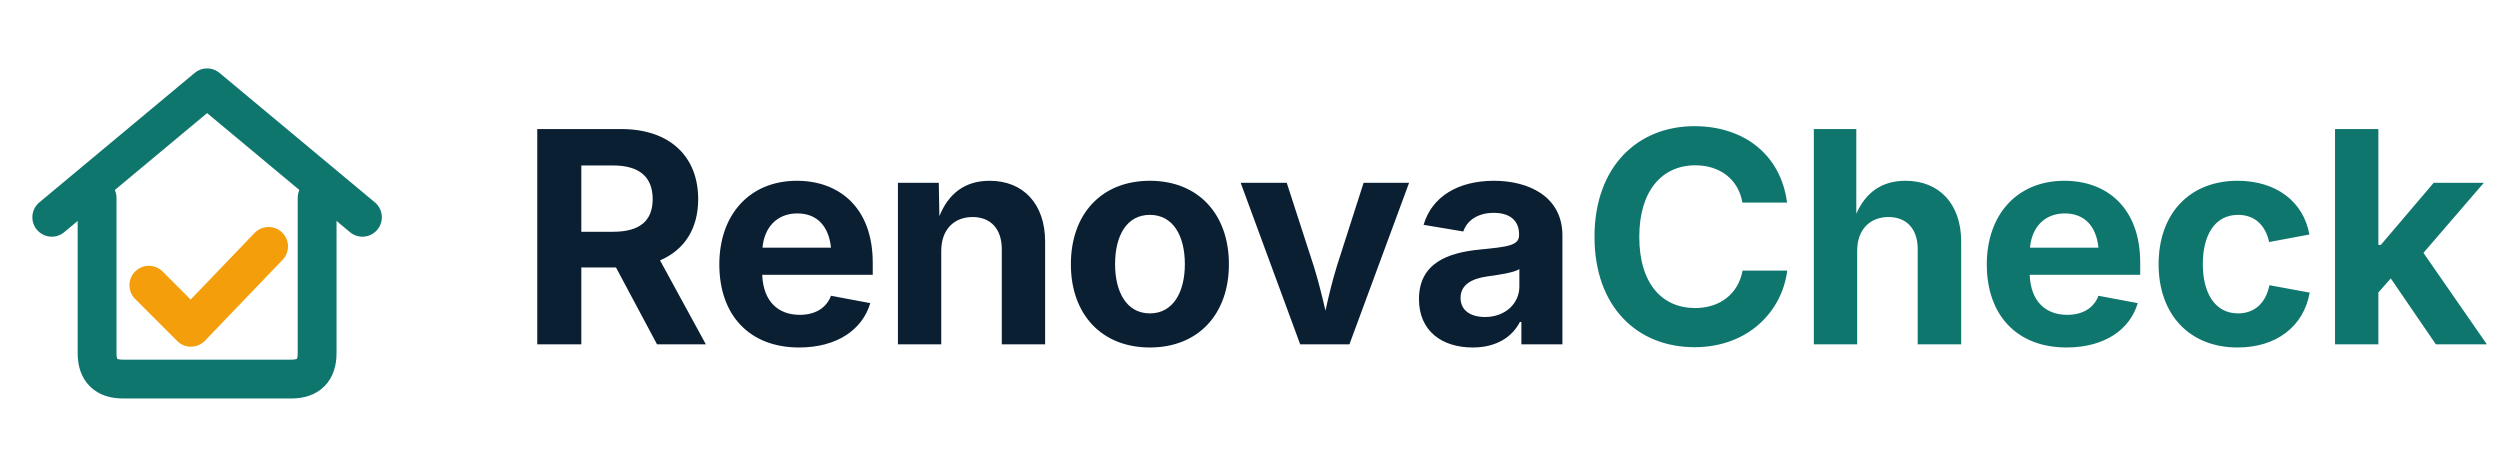
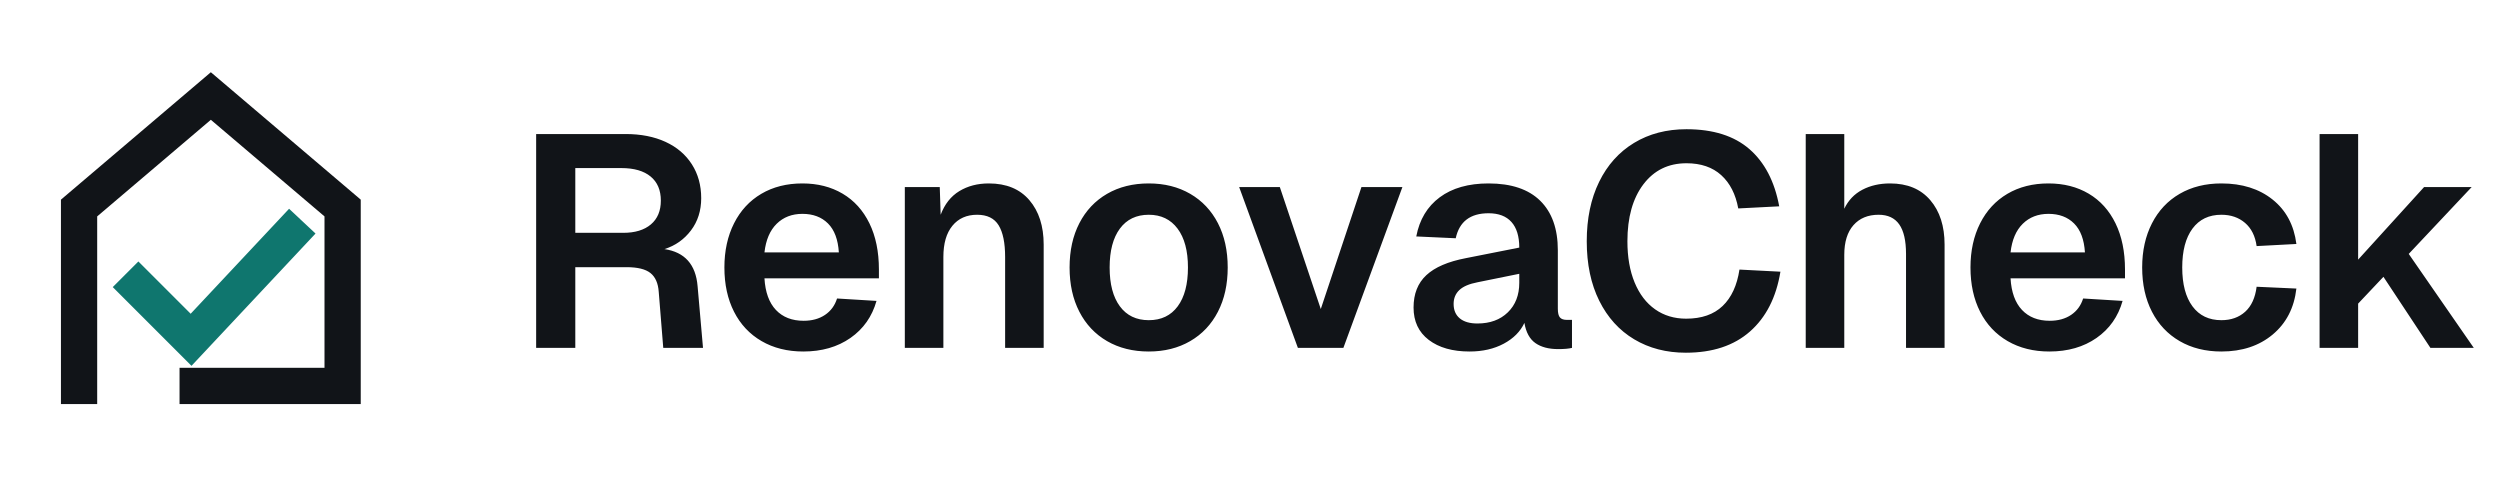
- <svg xmlns="http://www.w3.org/2000/svg" viewBox="0 0 338 64" width="338" height="64" role="img" aria-label="RenovaCheck">
+ <svg xmlns="http://www.w3.org/2000/svg" viewBox="0 0 332 64" width="332" height="64" role="img" aria-label="RenovaCheck">
  <g transform="translate(0 4.0) scale(0.875)">
-     <path d="M8 29 L32 9 L56 29" stroke="#0F766E" fill="none" stroke-width="6" stroke-linecap="round" stroke-linejoin="round" />
-     <path d="M15 26 V50 Q15 54 19 54 H45 Q49 54 49 50 V26" stroke="#0F766E" fill="none" stroke-width="6" stroke-linecap="round" stroke-linejoin="round" />
-     <path d="M23 39.5 L29.5 46 L41.5 33.5" stroke="#F59E0B" fill="none" stroke-width="6" stroke-linecap="round" stroke-linejoin="round" />
+     <path d="M12 54 V27 L32 10 L52 27 V54 H30" stroke="#111418" fill="none" stroke-width="5.5" stroke-linecap="square" stroke-linejoin="miter" stroke-miterlimit="10" />
+     <path d="M21 39 L29 47 L44 31" stroke="#0F766E" fill="none" stroke-width="5.5" stroke-linecap="square" stroke-linejoin="miter" stroke-miterlimit="10" />
  </g>
-   <path transform="translate(70 46.55)" d="M2.637 0.0H8.594V-10.391H13.281L18.828 0.0H25.43L19.238 -11.348C22.559 -12.773 24.395 -15.645 24.395 -19.629C24.395 -25.352 20.605 -29.102 13.984 -29.102H2.637ZM8.594 -15.215V-24.18H12.871C16.523 -24.18 18.242 -22.559 18.242 -19.629C18.242 -16.719 16.523 -15.215 12.891 -15.215ZM38.033 0.43C43.111 0.43 46.587 -1.934 47.662 -5.566L42.349 -6.562C41.724 -4.883 40.181 -3.984 38.13 -3.984C35.181 -3.984 33.189 -5.82 33.052 -9.395H47.994V-11.035C47.994 -18.496 43.443 -22.109 37.74 -22.109C31.353 -22.109 27.252 -17.539 27.252 -10.801C27.252 -3.906 31.353 0.43 38.033 0.43ZM33.091 -13.066C33.326 -15.762 35.005 -17.695 37.798 -17.695C40.513 -17.695 42.056 -15.918 42.349 -13.066ZM57.257 -12.637C57.257 -15.527 58.995 -17.207 61.495 -17.207C63.956 -17.207 65.441 -15.586 65.441 -12.871V0.0H71.3V-13.887C71.3 -19.004 68.331 -22.109 63.8 -22.109C60.441 -22.109 58.234 -20.371 57.003 -17.324L56.925 -21.836H51.398V0.0H57.257ZM85.466 0.43C92.028 0.43 96.149 -4.102 96.149 -10.82C96.149 -17.578 92.028 -22.109 85.466 -22.109C78.884 -22.109 74.782 -17.578 74.782 -10.82C74.782 -4.102 78.884 0.43 85.466 0.43ZM85.466 -4.18C82.341 -4.18 80.759 -7.031 80.759 -10.84C80.759 -14.707 82.341 -17.5 85.466 -17.5C88.591 -17.5 90.192 -14.688 90.192 -10.84C90.192 -7.031 88.591 -4.18 85.466 -4.18ZM105.784 0.0H112.444L120.51 -21.836H114.358L110.725 -10.508C110.12 -8.535 109.651 -6.582 109.202 -4.551C108.733 -6.582 108.245 -8.555 107.639 -10.508L103.967 -21.836H97.737ZM129.109 0.43C132.332 0.43 134.441 -0.996 135.496 -3.027H135.691V0.0H141.238V-14.707C141.238 -20.0 136.668 -22.109 131.98 -22.109C127.098 -22.109 123.582 -19.941 122.469 -16.152L127.84 -15.254C128.309 -16.66 129.695 -17.773 131.961 -17.773C134.148 -17.773 135.379 -16.719 135.379 -14.863V-14.766C135.379 -13.34 133.836 -13.184 130.086 -12.812C125.789 -12.402 121.844 -10.996 121.844 -6.113C121.844 -1.797 124.949 0.43 129.109 0.43ZM130.77 -3.691C128.836 -3.691 127.469 -4.57 127.469 -6.27C127.469 -8.027 128.914 -8.867 131.082 -9.18C132.371 -9.355 134.695 -9.668 135.418 -10.176V-7.812C135.418 -5.508 133.504 -3.691 130.77 -3.691Z" fill="#0B1F33" />
-   <path transform="translate(213.74 46.55)" d="M15.352 0.391C22.695 0.391 27.227 -4.551 27.891 -9.961H21.855C21.27 -6.797 18.77 -4.902 15.449 -4.902C10.957 -4.902 7.891 -8.223 7.891 -14.531C7.891 -20.703 10.918 -24.199 15.469 -24.199C18.789 -24.199 21.289 -22.324 21.836 -19.16H27.871C27.012 -25.703 21.973 -29.492 15.352 -29.492C7.676 -29.492 1.836 -24.043 1.836 -14.531C1.836 -5.078 7.598 0.391 15.352 0.391ZM37.349 -12.637C37.349 -15.527 39.087 -17.207 41.587 -17.207C44.048 -17.207 45.533 -15.586 45.533 -12.871V0.0H51.412V-13.887C51.412 -19.004 48.423 -22.109 43.892 -22.109C40.65 -22.109 38.502 -20.508 37.232 -17.656V-29.102H31.49V0.0H37.349ZM65.655 0.43C70.734 0.43 74.21 -1.934 75.284 -5.566L69.972 -6.562C69.347 -4.883 67.804 -3.984 65.753 -3.984C62.804 -3.984 60.812 -5.82 60.675 -9.395H75.616V-11.035C75.616 -18.496 71.066 -22.109 65.362 -22.109C58.976 -22.109 54.874 -17.539 54.874 -10.801C54.874 -3.906 58.976 0.43 65.655 0.43ZM60.714 -13.066C60.948 -15.762 62.628 -17.695 65.421 -17.695C68.136 -17.695 69.679 -15.918 69.972 -13.066ZM88.786 0.43C94.02 0.43 97.712 -2.402 98.532 -6.992L93.083 -7.988C92.614 -5.625 91.11 -4.18 88.845 -4.18C85.72 -4.18 84.079 -6.934 84.079 -10.84C84.079 -14.785 85.72 -17.5 88.845 -17.5C91.11 -17.5 92.555 -16.094 93.044 -13.828L98.493 -14.844C97.673 -19.336 93.962 -22.109 88.786 -22.109C82.204 -22.109 78.102 -17.578 78.102 -10.82C78.102 -4.102 82.204 0.43 88.786 0.43ZM101.955 0.0H107.815V-7.012L109.495 -8.906L115.588 0.0H122.483L113.909 -12.363L122.073 -21.836H115.295L108.147 -13.438H107.815V-29.102H101.955Z" fill="#0F766E" />
+   <path transform="translate(68 46.20)" d="M3.2 -28.4H15.08Q18.12 -28.4 20.38 -27.36Q22.64 -26.32 23.88 -24.38Q25.12 -22.44 25.12 -19.88Q25.12 -17.4 23.76 -15.6Q22.4 -13.8 20.24 -13.12Q24.28 -12.52 24.64 -8.2L25.36 0.0H20.08L19.48 -7.44Q19.36 -9.16 18.38 -9.94Q17.4 -10.72 15.2 -10.72H8.4V0.0H3.2ZM19.76 -19.56Q19.76 -21.64 18.4 -22.76Q17.04 -23.88 14.52 -23.88H8.4V-15.28H14.76Q17.12 -15.28 18.44 -16.4Q19.76 -17.52 19.76 -19.56ZM28.2 -10.68Q28.2 -14.0 29.48 -16.54Q30.76 -19.08 33.1 -20.46Q35.44 -21.84 38.56 -21.84Q41.6 -21.84 43.9 -20.48Q46.2 -19.12 47.46 -16.54Q48.72 -13.96 48.72 -10.4V-9.24H33.52Q33.68 -6.48 35.04 -5.04Q36.4 -3.6 38.72 -3.6Q40.4 -3.6 41.56 -4.38Q42.72 -5.16 43.16 -6.56L48.4 -6.24Q47.52 -3.12 44.94 -1.32Q42.36 0.48 38.68 0.48Q35.52 0.48 33.14 -0.9Q30.76 -2.28 29.48 -4.8Q28.2 -7.32 28.2 -10.68ZM38.56 -17.8Q36.48 -17.8 35.14 -16.48Q33.8 -15.16 33.52 -12.68H43.4Q43.24 -15.24 41.96 -16.52Q40.68 -17.8 38.56 -17.8ZM52.16 -21.36H56.8L56.92 -17.68Q57.72 -19.8 59.4 -20.82Q61.08 -21.84 63.32 -21.84Q66.8 -21.84 68.7 -19.62Q70.6 -17.4 70.6 -13.72V0.0H65.48V-12.08Q65.48 -14.88 64.62 -16.28Q63.76 -17.68 61.76 -17.68Q59.68 -17.68 58.48 -16.22Q57.28 -14.76 57.28 -12.08V0.0H52.16ZM74.04 -10.68Q74.04 -14.04 75.34 -16.56Q76.64 -19.08 79.02 -20.46Q81.4 -21.84 84.56 -21.84Q87.68 -21.84 90.06 -20.46Q92.44 -19.08 93.74 -16.56Q95.04 -14.04 95.04 -10.68Q95.04 -7.32 93.74 -4.8Q92.44 -2.28 90.06 -0.9Q87.68 0.48 84.56 0.48Q81.4 0.48 79.02 -0.9Q76.64 -2.28 75.34 -4.8Q74.04 -7.32 74.04 -10.68ZM89.76 -10.68Q89.76 -14.0 88.38 -15.84Q87.0 -17.68 84.56 -17.68Q82.08 -17.68 80.72 -15.84Q79.36 -14.0 79.36 -10.68Q79.36 -7.36 80.72 -5.52Q82.08 -3.68 84.56 -3.68Q87.04 -3.68 88.4 -5.52Q89.76 -7.36 89.76 -10.68ZM96.56 -21.36H101.96L107.4 -5.16L112.8 -21.36H118.24L110.4 0.0H104.36ZM119.72 -5.36Q119.72 -8.08 121.42 -9.66Q123.12 -11.24 126.68 -11.92L133.76 -13.32Q133.76 -15.56 132.72 -16.72Q131.68 -17.88 129.68 -17.88Q126.04 -17.88 125.32 -14.56L120.08 -14.8Q120.72 -18.16 123.2 -20.0Q125.68 -21.84 129.68 -21.84Q134.2 -21.84 136.54 -19.54Q138.88 -17.24 138.88 -12.96V-5.2Q138.88 -4.36 139.16 -4.04Q139.44 -3.72 140.08 -3.72H140.76V0.0Q140.12 0.16 138.92 0.16Q137.04 0.16 135.9 -0.64Q134.76 -1.44 134.44 -3.32Q133.64 -1.6 131.7 -0.56Q129.76 0.48 127.16 0.48Q123.76 0.48 121.74 -1.06Q119.72 -2.6 119.72 -5.36ZM133.76 -8.64V-9.84L128.24 -8.72Q126.56 -8.4 125.8 -7.68Q125.04 -6.96 125.04 -5.84Q125.04 -4.6 125.86 -3.92Q126.68 -3.24 128.2 -3.24Q130.72 -3.24 132.24 -4.72Q133.76 -6.2 133.76 -8.64ZM142.72 -14.16Q142.72 -18.68 144.36 -22.04Q146.0 -25.4 149.0 -27.22Q152.0 -29.04 155.96 -29.04Q161.28 -29.04 164.32 -26.4Q167.36 -23.76 168.28 -18.8L162.84 -18.52Q162.32 -21.36 160.58 -22.94Q158.84 -24.52 155.96 -24.52Q152.36 -24.52 150.24 -21.72Q148.12 -18.92 148.12 -14.16Q148.12 -11.0 149.08 -8.68Q150.04 -6.36 151.8 -5.12Q153.56 -3.88 155.92 -3.88Q159.0 -3.88 160.76 -5.56Q162.52 -7.24 163.0 -10.4L168.44 -10.12Q167.6 -5.0 164.4 -2.18Q161.2 0.64 155.88 0.64Q152.0 0.64 149.02 -1.14Q146.04 -2.92 144.38 -6.26Q142.72 -9.6 142.72 -14.16ZM171.8 -28.4H176.92V-18.48Q177.72 -20.16 179.32 -21.0Q180.92 -21.84 183.0 -21.84Q186.44 -21.84 188.34 -19.62Q190.24 -17.4 190.24 -13.72V0.0H185.12V-12.48Q185.12 -15.12 184.22 -16.4Q183.32 -17.68 181.48 -17.68Q179.36 -17.68 178.14 -16.3Q176.92 -14.92 176.92 -12.36V0.0H171.8ZM193.68 -10.68Q193.68 -14.0 194.96 -16.54Q196.24 -19.08 198.58 -20.46Q200.92 -21.84 204.04 -21.84Q207.08 -21.84 209.38 -20.48Q211.68 -19.12 212.94 -16.54Q214.2 -13.96 214.2 -10.4V-9.24H199.0Q199.16 -6.48 200.52 -5.04Q201.88 -3.6 204.2 -3.6Q205.88 -3.6 207.04 -4.38Q208.2 -5.16 208.64 -6.56L213.88 -6.24Q213.0 -3.12 210.42 -1.32Q207.84 0.48 204.16 0.48Q201.0 0.48 198.62 -0.9Q196.24 -2.28 194.96 -4.8Q193.68 -7.32 193.68 -10.68ZM204.04 -17.8Q201.96 -17.8 200.62 -16.48Q199.28 -15.16 199.0 -12.68H208.88Q208.72 -15.24 207.44 -16.52Q206.16 -17.8 204.04 -17.8ZM216.48 -10.68Q216.48 -14.0 217.78 -16.54Q219.08 -19.08 221.46 -20.46Q223.84 -21.84 227.0 -21.84Q231.12 -21.84 233.8 -19.7Q236.48 -17.56 236.96 -13.8L231.68 -13.52Q231.4 -15.52 230.14 -16.6Q228.88 -17.68 227.0 -17.68Q224.52 -17.68 223.16 -15.84Q221.8 -14.0 221.8 -10.68Q221.8 -7.36 223.16 -5.52Q224.52 -3.68 227.0 -3.68Q228.92 -3.68 230.16 -4.8Q231.4 -5.92 231.68 -8.12L236.96 -7.88Q236.52 -4.04 233.82 -1.78Q231.12 0.48 227.0 0.48Q223.84 0.48 221.46 -0.9Q219.08 -2.28 217.78 -4.8Q216.48 -7.32 216.48 -10.68ZM240.04 -28.4H245.16V-11.72L253.92 -21.36H260.24L251.88 -12.48L260.52 0.0H254.76L248.52 -9.44L245.16 -5.88V0.0H240.04Z" fill="#111418" />
</svg>
